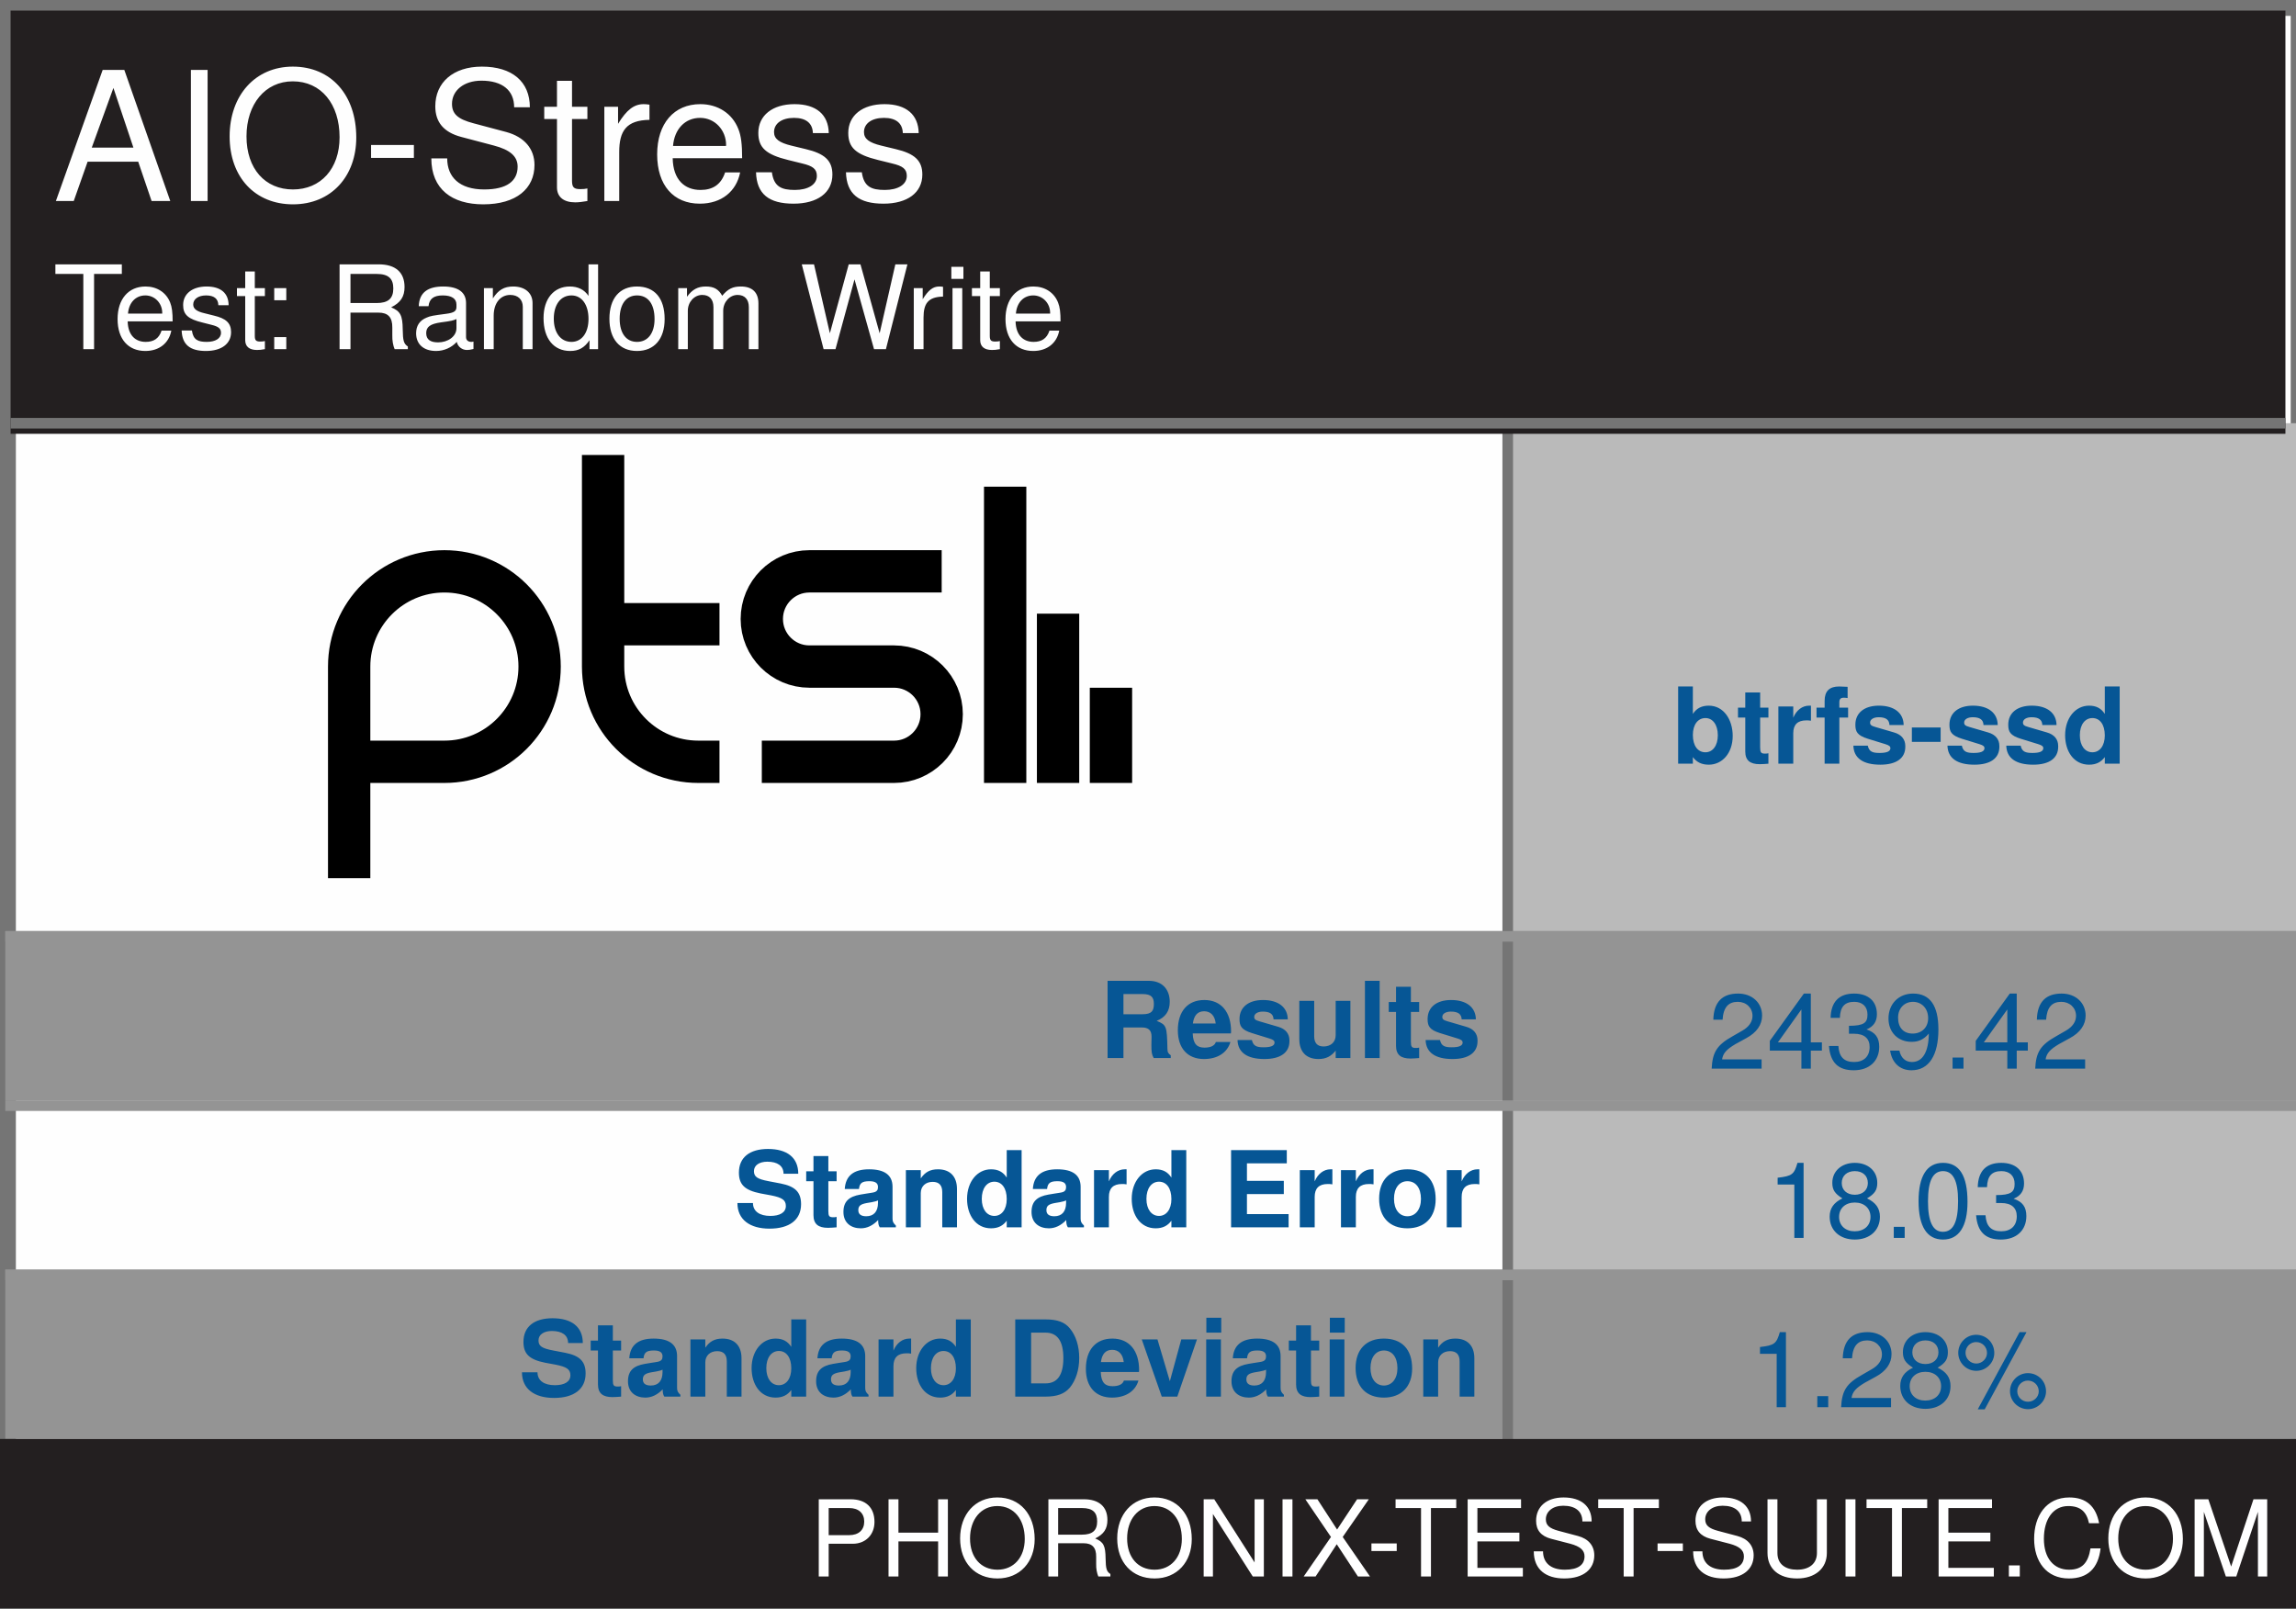
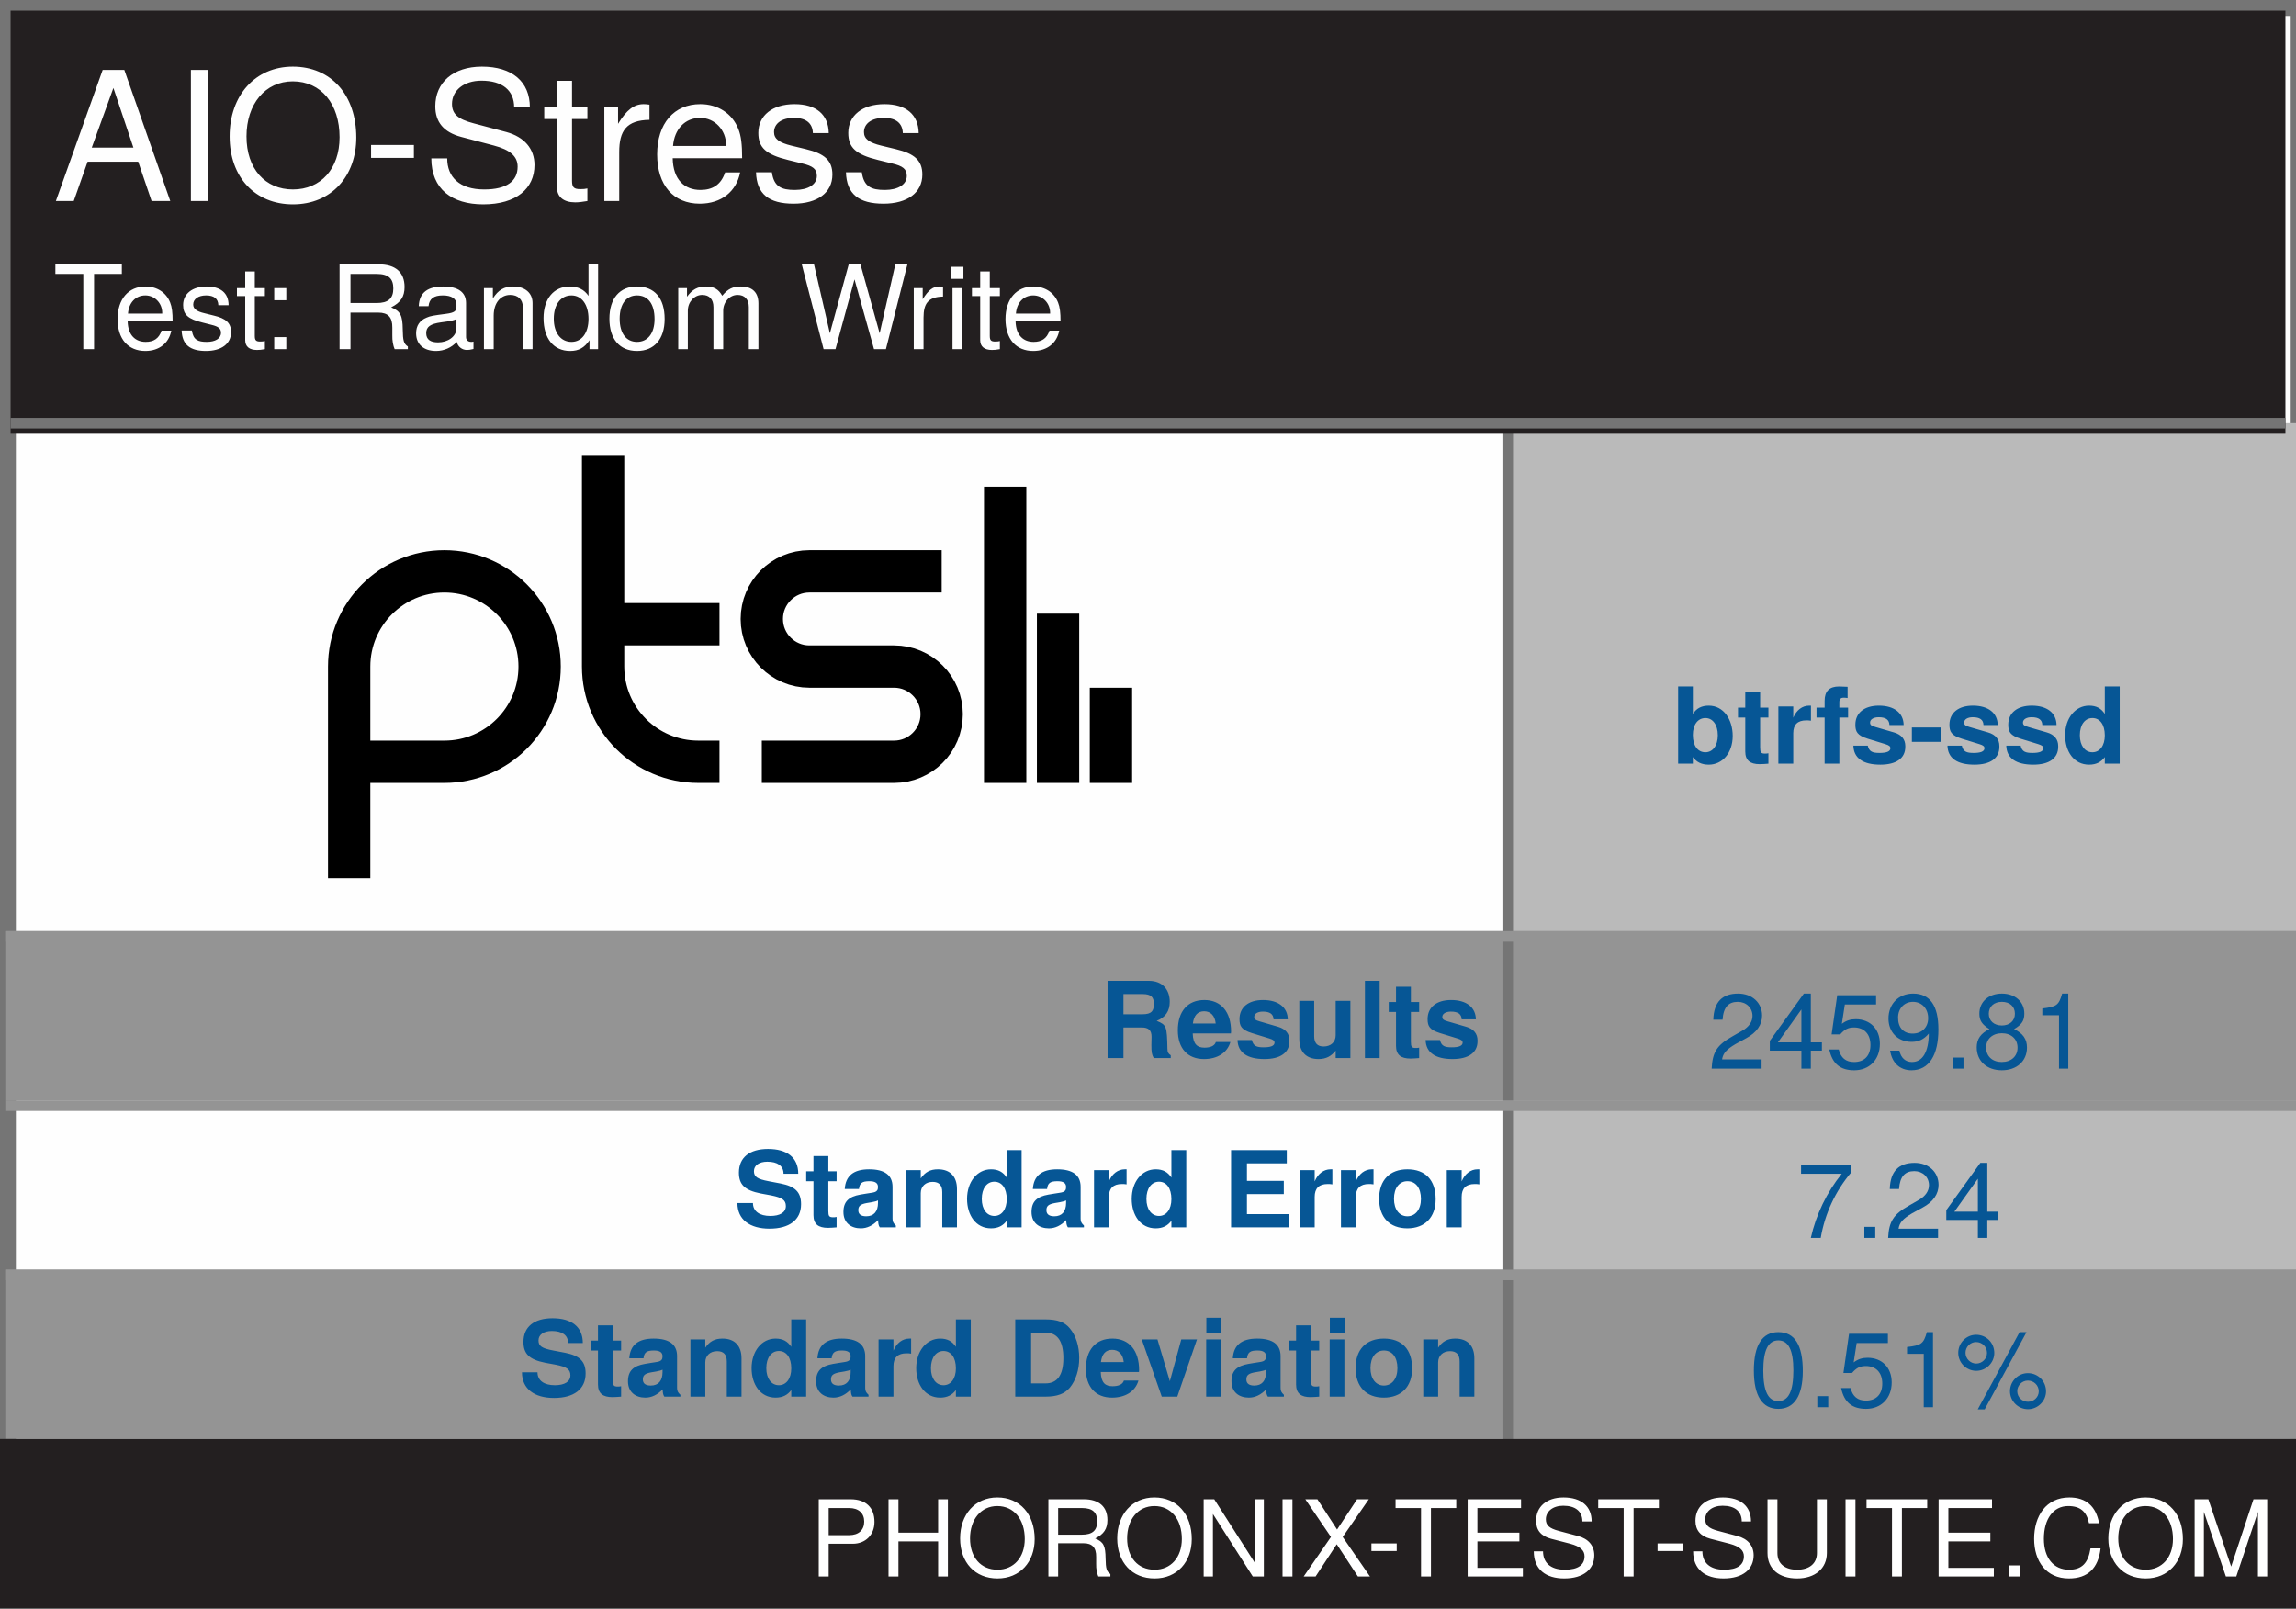
<svg xmlns="http://www.w3.org/2000/svg" xmlns:xlink="http://www.w3.org/1999/xlink" version="1.1" font-family="sans-serif, droid-sans, helvetica, verdana, tahoma" viewbox="0 0 217 152" width="217" height="152" preserveAspectRatio="xMinYMin meet">
  <rect x="0" y="0" width="217" height="152" fill="#FEFEFE" stroke="#757575" stroke-width="2" />
  <rect x="1" y="1" width="216" height="151" fill="#FEFEFE" stroke="#757575" stroke-width="1" />
  <path d="m74 22v9m-5-16v16m-5-28v28m-23-2h12.5c2.485 0 4.5-2.015 4.5-4.5s-2.015-4.5-4.5-4.5h-8c-2.485 0-4.5-2.015-4.5-4.5s2.015-4.5 4.5-4.5h12.5m-21 5h-11m11 13h-2c-4.971 0-9-4.029-9-9v-20m-24 40v-20c0-4.971 4.029-9 9-9 4.971 0 9 4.029 9 9s-4.029 9-9 9h-9" stroke="#000000" stroke-width="4" fill="none" transform="translate(31,43)" />
  <line x1="142" y1="88" x2="217" y2="88" stroke="#BABABA" stroke-width="96" stroke-dasharray="75,75" />
  <line x1="109" y1="88" x2="109" y2="136" stroke="#949494" stroke-width="217" stroke-dasharray="16,16" />
  <line x1="142" y1="88" x2="217" y2="88" stroke="#757575" stroke-width="96" stroke-dasharray="1,74" />
  <rect x="1" y="1" width="215" height="40" fill="#231f20" />
  <text x="5" y="19" font-size="17" fill="#FEFEFE" text-anchor="start">AIO-Stress</text>
  <text x="5" y="33" font-size="11" fill="#FEFEFE" text-anchor="start">Test: Random Write</text>
  <line x1="1" y1="40" x2="216" y2="40" stroke="#757575" stroke-width="1" />
  <g font-size="10" font-weight="bold" text-anchor="end" fill="#065695">
    <text x="140" y="100" fill="#065695">Results</text>
    <text x="140" y="116" fill="#065695">Standard Error</text>
    <text x="140" y="132" fill="#065695">Standard Deviation</text>
  </g>
  <g font-size="10" fill="#065695" font-weight="bold" text-anchor="middle" dominant-baseline="text-before-edge">
    <text x="179.5" y="64">btrfs-ssd</text>
  </g>
  <g />
  <g text-anchor="middle" font-size="10">
-     <text x="179.5" y="101" fill="#065695" xlink:title="STD Dev: 1.28%;  STD Error: 18.03">2439.42</text>
-     <text x="179.5" y="117" fill="#065695">18.03</text>
-     <text x="179.5" y="133" fill="#065695">1.28%</text>
+     <text x="179.5" y="101" fill="#065695" xlink:title="STD Dev: 0.51%;  STD Error: 7.24">2459.81</text>
+     <text x="179.5" y="117" fill="#065695">7.24</text>
+     <text x="179.5" y="133" fill="#065695">0.51%</text>
  </g>
  <line x1="109" y1="88" x2="109" y2="136" stroke="#949494" stroke-width="217" stroke-dasharray="1,15" />
  <rect x="0" y="136" width="217" height="16" fill="#231f20" />
  <a xlink:href="http://www.phoronix-test-suite.com/" xlink:show="new">
    <text x="215" y="149" font-size="10" fill="#FFFFFF" text-anchor="end" xlink:show="new">PHORONIX-TEST-SUITE.COM</text>
  </a>
</svg>
